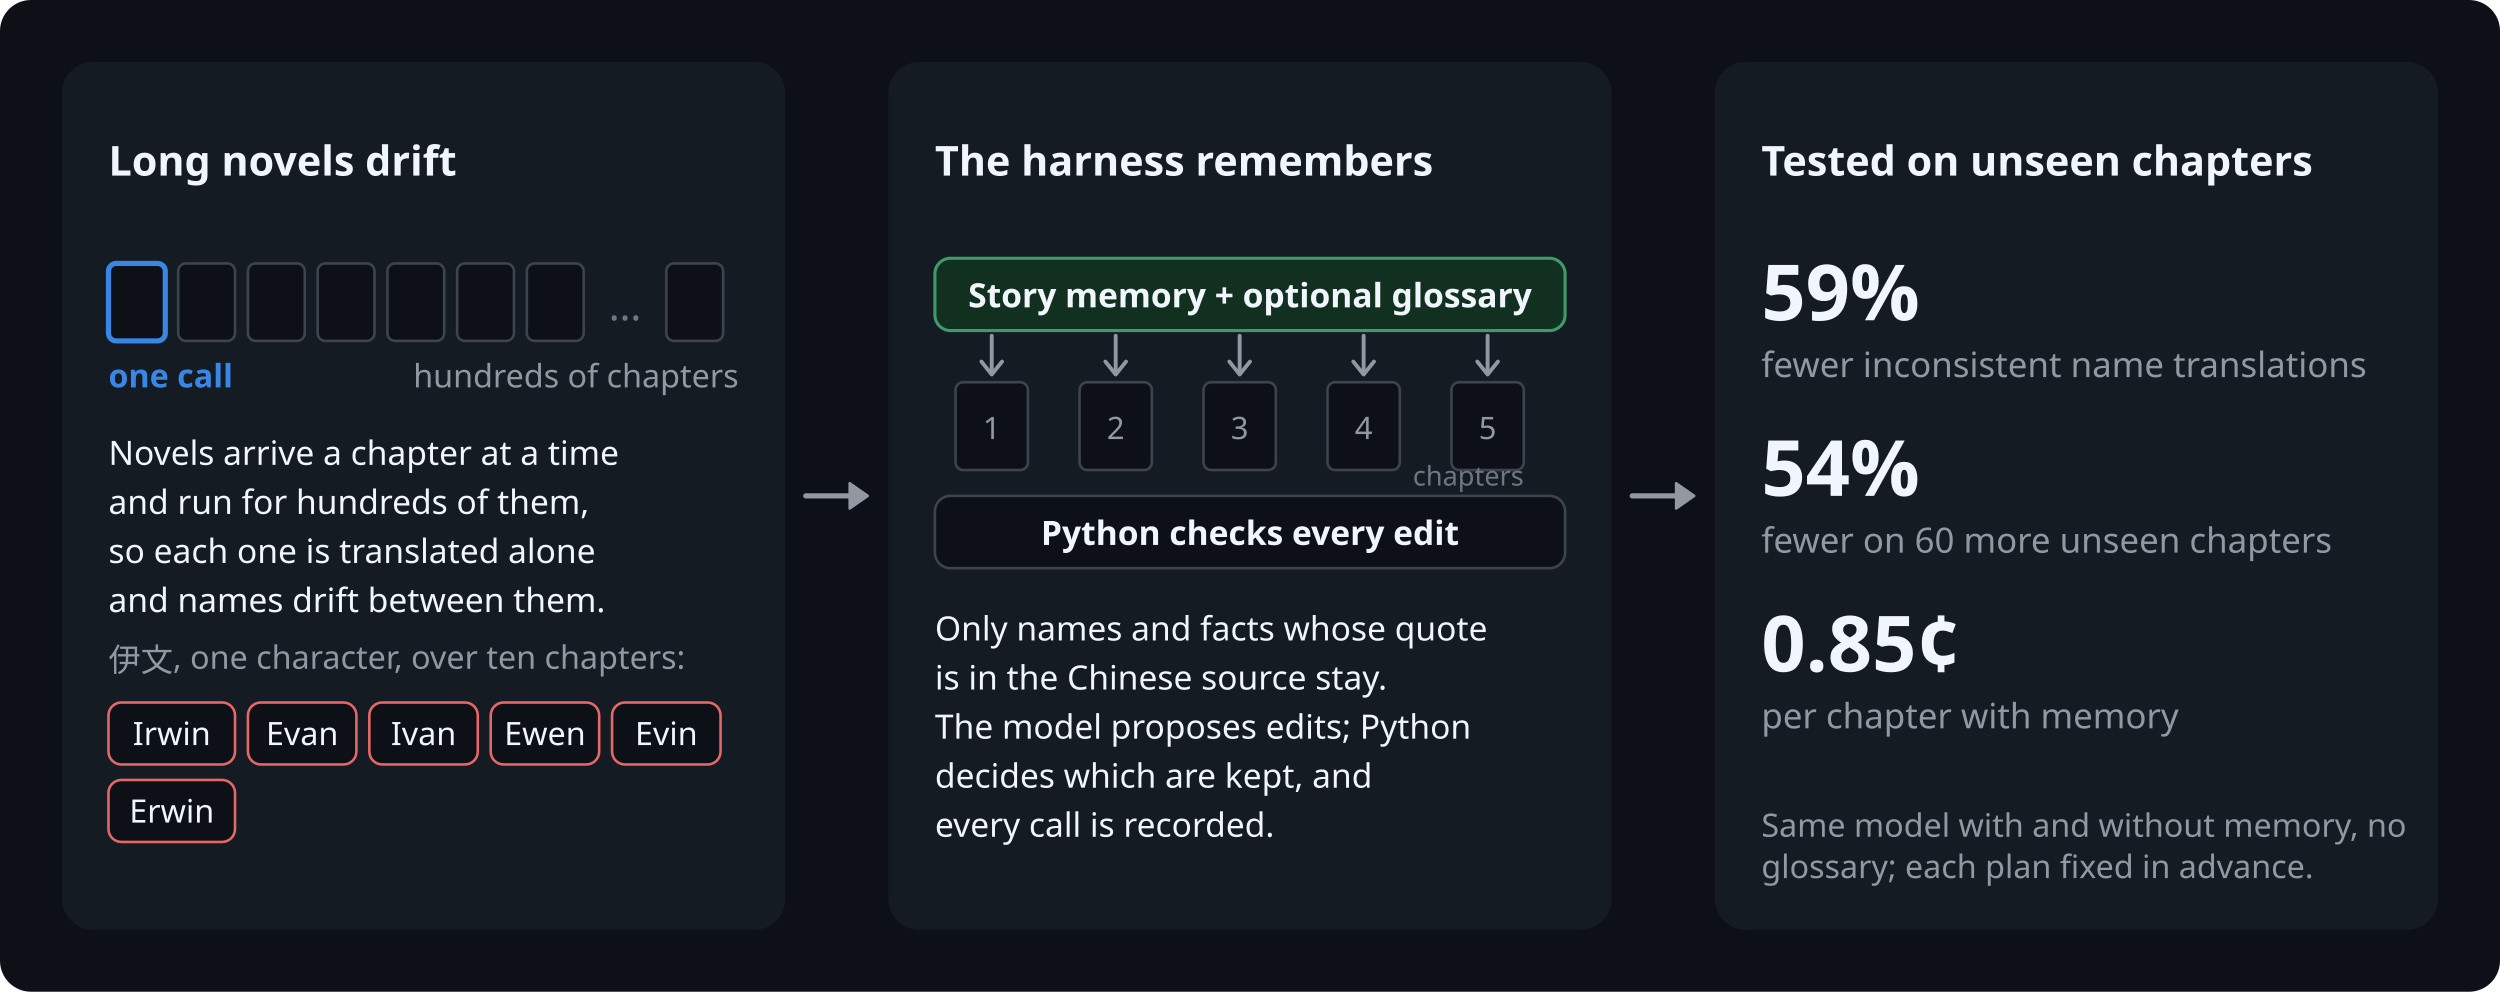
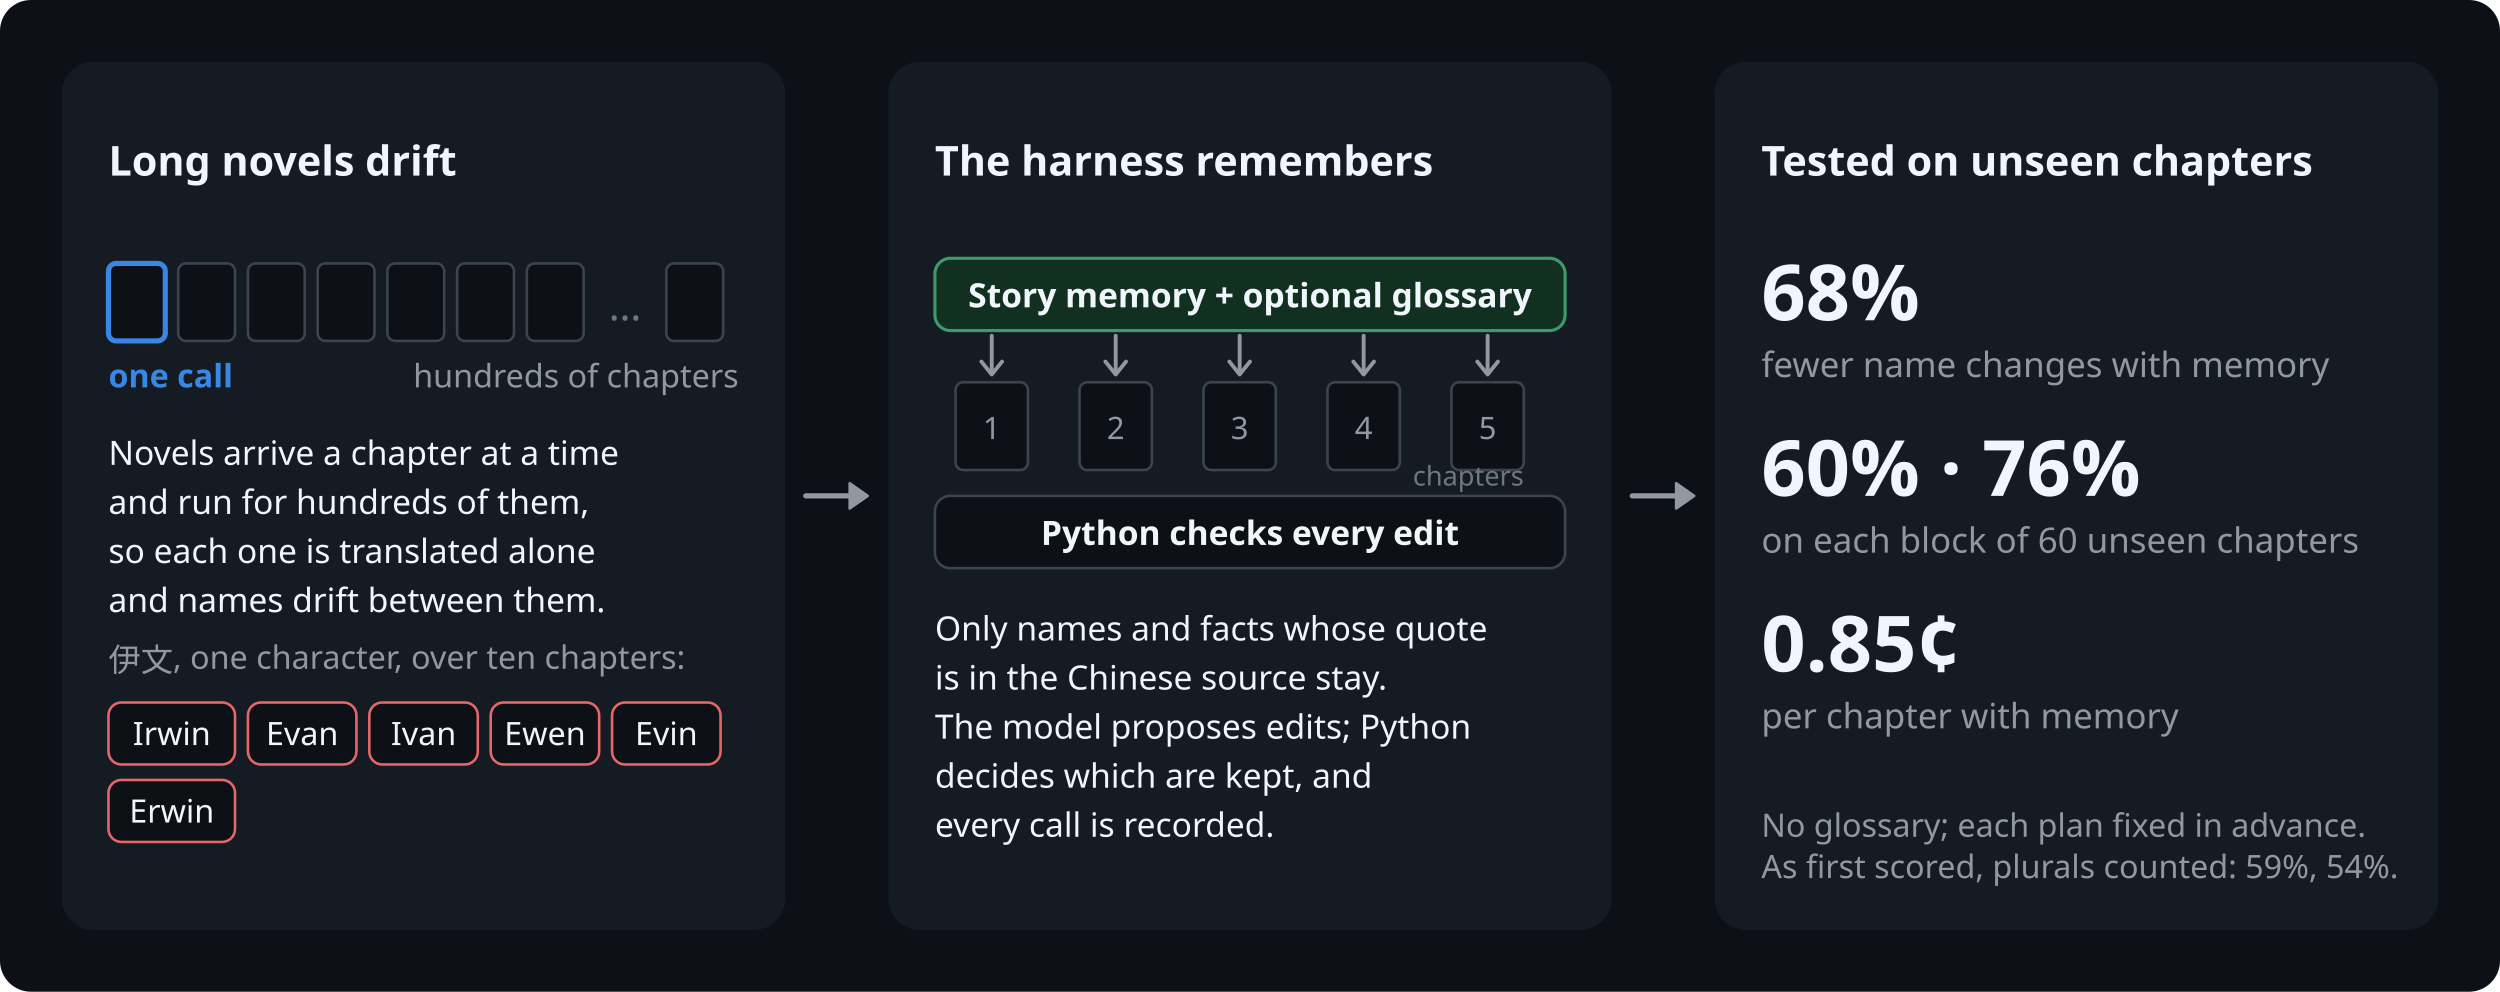
<svg xmlns="http://www.w3.org/2000/svg" width="968" height="384" viewBox="0 0 968 384" role="img" aria-labelledby="title desc">
  <rect width="968" height="384" rx="12" fill="#0d1117" />
  <g transform="translate(24 24)" font-family="-apple-system, BlinkMacSystemFont, 'Segoe UI', 'Noto Sans', Helvetica, Arial, 'PingFang SC', 'Microsoft YaHei', sans-serif" fill="#f0f6fc">
    <rect x="0.0" y="0.0" width="280.0" height="336.0" fill="#151b23" rx="12" />
    <text x="18.0" y="44.0" font-size="16" fill="#f0f6fc" font-weight="600">Long novels drift</text>
    <rect x="320.0" y="0.0" width="280.0" height="336.0" fill="#151b23" rx="12" />
    <text x="338.0" y="44.0" font-size="16" fill="#f0f6fc" font-weight="600">The harness remembers</text>
    <path d="M 288.0 168.0 L 305.0 168.0" fill="none" stroke="#9198a1" stroke-width="2" stroke-linejoin="round" stroke-linecap="round" />
    <path d="M 305.0 163.1 L 312.0 168.0 L 305.0 172.9 Z" fill="#9198a1" stroke="#9198a1" stroke-width="1" stroke-linejoin="round" stroke-linecap="round" />
    <rect x="640.0" y="0.0" width="280.0" height="336.0" fill="#151b23" rx="12" />
    <text x="658.0" y="44.0" font-size="16" fill="#f0f6fc" font-weight="600">Tested on unseen chapters</text>
    <path d="M 608.0 168.0 L 625.0 168.0" fill="none" stroke="#9198a1" stroke-width="2" stroke-linejoin="round" stroke-linecap="round" />
    <path d="M 625.0 163.1 L 632.0 168.0 L 625.0 172.9 Z" fill="#9198a1" stroke="#9198a1" stroke-width="1" stroke-linejoin="round" stroke-linecap="round" />
    <rect x="18.0" y="78.0" width="22.0" height="30.0" fill="#0d1117" rx="3" stroke="#3987e5" stroke-width="2" />
    <rect x="45.0" y="78.0" width="22.0" height="30.0" fill="#0d1117" rx="3" stroke="#3d444d" stroke-width="1" />
    <rect x="72.0" y="78.0" width="22.0" height="30.0" fill="#0d1117" rx="3" stroke="#3d444d" stroke-width="1" />
    <rect x="99.0" y="78.0" width="22.0" height="30.0" fill="#0d1117" rx="3" stroke="#3d444d" stroke-width="1" />
    <rect x="126.0" y="78.0" width="22.0" height="30.0" fill="#0d1117" rx="3" stroke="#3d444d" stroke-width="1" />
    <rect x="153.0" y="78.0" width="22.0" height="30.0" fill="#0d1117" rx="3" stroke="#3d444d" stroke-width="1" />
    <rect x="180.0" y="78.0" width="22.0" height="30.0" fill="#0d1117" rx="3" stroke="#3d444d" stroke-width="1" />
    <text x="218.0" y="100.0" font-size="16" fill="#6e7681" text-anchor="middle">…</text>
    <rect x="234.0" y="78.0" width="22.0" height="30.0" fill="#0d1117" rx="3" stroke="#3d444d" stroke-width="1" />
    <text x="18.0" y="126.0" font-size="12.5" fill="#3987e5" font-weight="600">one call</text>
    <text x="262.0" y="126.0" font-size="12.5" fill="#9198a1" text-anchor="end">hundreds of chapters</text>
    <text x="18.0" y="156.0" font-size="13" fill="#f0f6fc">Novels arrive a chapter at a time</text>
    <text x="18.0" y="175.0" font-size="13" fill="#f0f6fc">and run for hundreds of them,</text>
    <text x="18.0" y="194.0" font-size="13" fill="#f0f6fc">so each one is translated alone</text>
    <text x="18.0" y="213.0" font-size="13" fill="#f0f6fc">and names drift between them.</text>
    <text x="18.0" y="236.0" font-size="12.5" fill="#9198a1">伊文, one character, over ten chapters:</text>
    <rect x="18.0" y="248.0" width="49.0" height="24.0" fill="#0d1117" rx="5" stroke="#e66767" stroke-width="1" />
    <text x="42.5" y="264.5" font-size="12.5" fill="#f0f6fc" text-anchor="middle">Irwin</text>
    <rect x="72.0" y="248.0" width="42.0" height="24.0" fill="#0d1117" rx="5" stroke="#e66767" stroke-width="1" />
    <text x="93.0" y="264.5" font-size="12.5" fill="#f0f6fc" text-anchor="middle">Evan</text>
    <rect x="119.0" y="248.0" width="42.0" height="24.0" fill="#0d1117" rx="5" stroke="#e66767" stroke-width="1" />
    <text x="140.0" y="264.5" font-size="12.5" fill="#f0f6fc" text-anchor="middle">Ivan</text>
    <rect x="166.0" y="248.0" width="42.0" height="24.0" fill="#0d1117" rx="5" stroke="#e66767" stroke-width="1" />
    <text x="187.0" y="264.5" font-size="12.5" fill="#f0f6fc" text-anchor="middle">Ewen</text>
    <rect x="213.0" y="248.0" width="42.0" height="24.0" fill="#0d1117" rx="5" stroke="#e66767" stroke-width="1" />
    <text x="234.0" y="264.5" font-size="12.5" fill="#f0f6fc" text-anchor="middle">Evin</text>
    <rect x="18.0" y="278.0" width="49.0" height="24.0" fill="#0d1117" rx="5" stroke="#e66767" stroke-width="1" />
    <text x="42.5" y="294.5" font-size="12.5" fill="#f0f6fc" text-anchor="middle">Erwin</text>
    <rect x="338.0" y="76.0" width="244.0" height="28.0" fill="#12301f" rx="6" stroke="#3f9a6a" stroke-width="1.2" />
    <text x="460.0" y="95.0" font-size="13" fill="#f0f6fc" font-weight="600" text-anchor="middle">Story memory + optional glossary</text>
    <path d="M 360.0 106 L 360.0 120" fill="none" stroke="#9198a1" stroke-width="1.5" stroke-linejoin="round" stroke-linecap="round" />
    <path d="M 356.0 116 L 360.0 121 L 364.0 116" fill="none" stroke="#9198a1" stroke-width="1.5" stroke-linejoin="round" stroke-linecap="round" />
    <rect x="346.0" y="124.0" width="28.0" height="34.0" fill="#0d1117" rx="3" stroke="#3d444d" stroke-width="1" />
    <text x="360.0" y="146.0" font-size="12" fill="#9198a1" text-anchor="middle">1</text>
    <path d="M 408.0 106 L 408.0 120" fill="none" stroke="#9198a1" stroke-width="1.5" stroke-linejoin="round" stroke-linecap="round" />
    <path d="M 404.0 116 L 408.0 121 L 412.0 116" fill="none" stroke="#9198a1" stroke-width="1.5" stroke-linejoin="round" stroke-linecap="round" />
    <rect x="394.0" y="124.0" width="28.0" height="34.0" fill="#0d1117" rx="3" stroke="#3d444d" stroke-width="1" />
    <text x="408.0" y="146.0" font-size="12" fill="#9198a1" text-anchor="middle">2</text>
    <path d="M 456.0 106 L 456.0 120" fill="none" stroke="#9198a1" stroke-width="1.5" stroke-linejoin="round" stroke-linecap="round" />
    <path d="M 452.0 116 L 456.0 121 L 460.0 116" fill="none" stroke="#9198a1" stroke-width="1.5" stroke-linejoin="round" stroke-linecap="round" />
    <rect x="442.0" y="124.0" width="28.0" height="34.0" fill="#0d1117" rx="3" stroke="#3d444d" stroke-width="1" />
    <text x="456.0" y="146.0" font-size="12" fill="#9198a1" text-anchor="middle">3</text>
    <path d="M 504.0 106 L 504.0 120" fill="none" stroke="#9198a1" stroke-width="1.5" stroke-linejoin="round" stroke-linecap="round" />
    <path d="M 500.0 116 L 504.0 121 L 508.0 116" fill="none" stroke="#9198a1" stroke-width="1.5" stroke-linejoin="round" stroke-linecap="round" />
    <rect x="490.0" y="124.0" width="28.0" height="34.0" fill="#0d1117" rx="3" stroke="#3d444d" stroke-width="1" />
    <text x="504.0" y="146.0" font-size="12" fill="#9198a1" text-anchor="middle">4</text>
    <path d="M 552.0 106 L 552.0 120" fill="none" stroke="#9198a1" stroke-width="1.5" stroke-linejoin="round" stroke-linecap="round" />
    <path d="M 548.0 116 L 552.0 121 L 556.0 116" fill="none" stroke="#9198a1" stroke-width="1.5" stroke-linejoin="round" stroke-linecap="round" />
    <rect x="538.0" y="124.0" width="28.0" height="34.0" fill="#0d1117" rx="3" stroke="#3d444d" stroke-width="1" />
    <text x="552.0" y="146.0" font-size="12" fill="#9198a1" text-anchor="middle">5</text>
    <text x="566.0" y="164.0" font-size="10.5" fill="#6e7681" text-anchor="end">chapters</text>
    <rect x="338.0" y="168.0" width="244.0" height="28.0" fill="#0d1117" rx="6" stroke="#3d444d" stroke-width="1" />
    <text x="460.0" y="187.0" font-size="13" fill="#f0f6fc" font-weight="600" text-anchor="middle">Python checks every edit</text>
    <text x="338.0" y="224.0" font-size="13" fill="#f0f6fc">Only names and facts whose quote</text>
    <text x="338.0" y="243.0" font-size="13" fill="#f0f6fc">is in the Chinese source stay.</text>
    <text x="338.0" y="262.0" font-size="13" fill="#f0f6fc">The model proposes edits; Python</text>
    <text x="338.0" y="281.0" font-size="13" fill="#f0f6fc">decides which are kept, and</text>
    <text x="338.0" y="300.0" font-size="13" fill="#f0f6fc">every call is recorded.</text>
-     <text x="658.0" y="100.0" font-size="30" fill="#f0f6fc" font-weight="650">59%</text>
-     <text x="658.0" y="122.0" font-size="13.5" fill="#9198a1">fewer inconsistent name translations</text>
-     <text x="658.0" y="168.0" font-size="30" fill="#f0f6fc" font-weight="650">54%</text>
-     <text x="658.0" y="190.0" font-size="13.5" fill="#9198a1">fewer on 60 more unseen chapters</text>
+     <text x="658.0" y="100.0" font-size="30" fill="#f0f6fc" font-weight="650">68%</text>
+     <text x="658.0" y="122.0" font-size="13.5" fill="#9198a1">fewer name changes with memory</text>
+     <text x="658.0" y="168.0" font-size="30" fill="#f0f6fc" font-weight="650">60% · 76%</text>
+     <text x="658.0" y="190.0" font-size="13.5" fill="#9198a1">on each block of 60 unseen chapters</text>
    <text x="658.0" y="236.0" font-size="30" fill="#f0f6fc" font-weight="650">0.85¢</text>
    <text x="658.0" y="258.0" font-size="13.5" fill="#9198a1">per chapter with memory</text>
-     <text x="658.0" y="300.0" font-size="12.5" fill="#9198a1">Same model with and without memory, no</text>
-     <text x="658.0" y="316.0" font-size="12.5" fill="#9198a1">glossary; each plan fixed in advance.</text>
+     <text x="658.0" y="300.0" font-size="12.5" fill="#9198a1">No glossary; each plan fixed in advance.</text>
+     <text x="658.0" y="316.0" font-size="12.5" fill="#9198a1">As first scored, plurals counted: 59%, 54%.</text>
  </g>
</svg>
